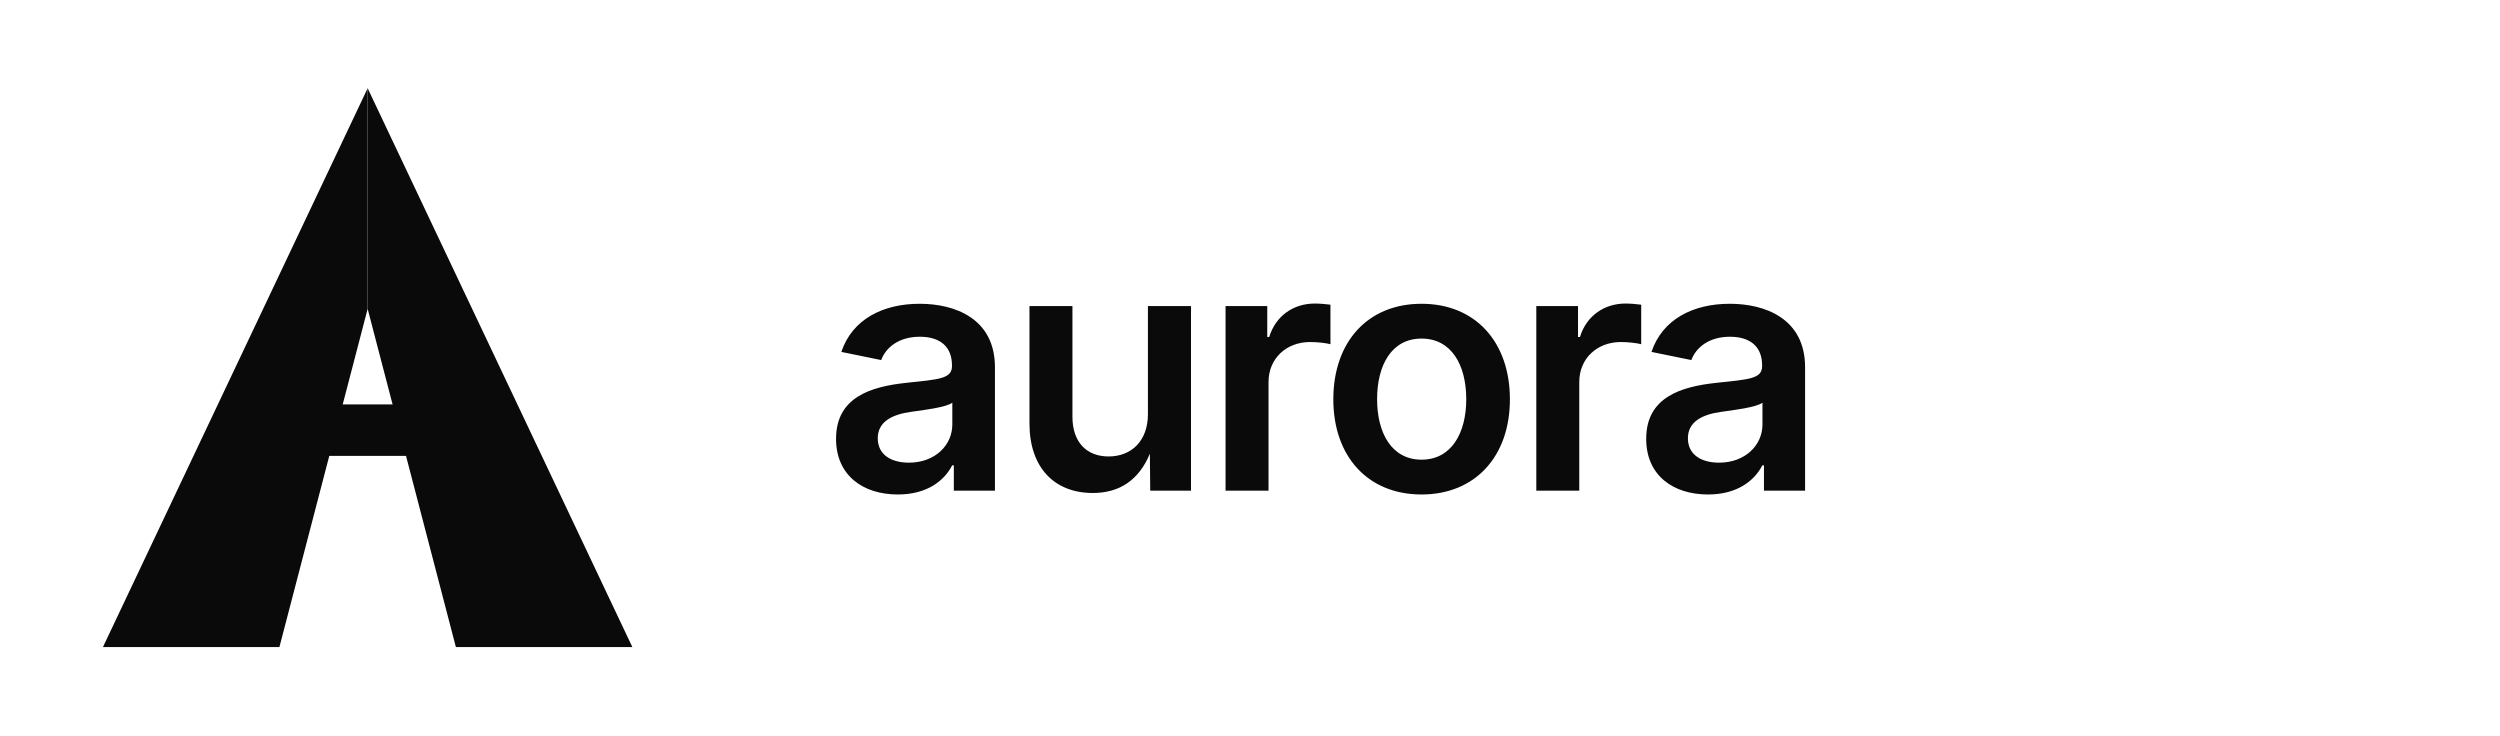
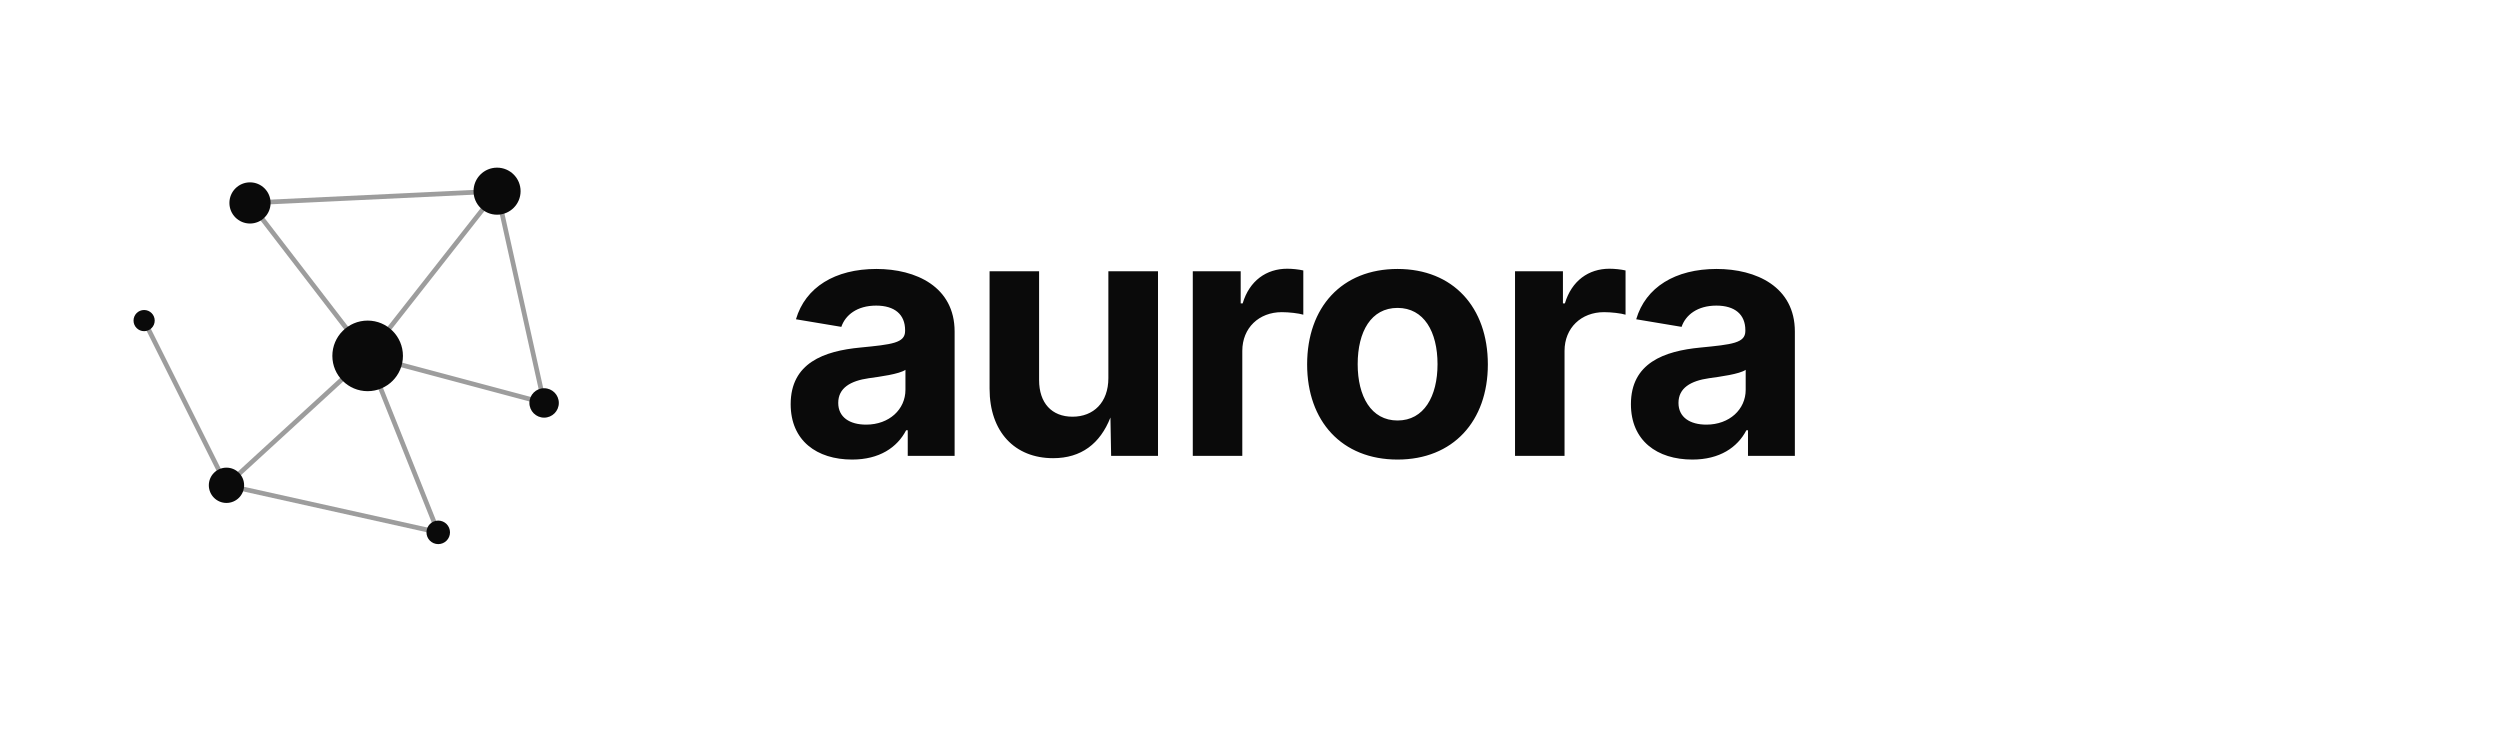
<svg xmlns="http://www.w3.org/2000/svg" viewBox="0 0 340 100" width="340" height="100">
-   <g>
-     <path d="M50,12 L14,88 L38,88 L50,42 Z" fill="#0a0a0a" />
-     <path d="M50,12 L86,88 L62,88 L50,42 Z" fill="#0a0a0a" />
-     <path d="M34,55 L66,55 L66,62 L34,62 Z" fill="#0a0a0a" />
+   <g transform="translate(10, 10) scale(0.8)">
+     <g stroke="#0a0a0a" stroke-width="0.8" stroke-linecap="round" opacity="0.4">
+       <line x1="50" y1="48" x2="30" y2="22" />
+       <line x1="50" y1="48" x2="72" y2="20" />
+       <line x1="50" y1="48" x2="80" y2="56" />
+       <line x1="50" y1="48" x2="26" y2="70" />
+       <line x1="50" y1="48" x2="62" y2="78" />
+       <line x1="30" y1="22" x2="72" y2="20" />
+       <line x1="72" y1="20" x2="80" y2="56" />
+       <line x1="26" y1="70" x2="12" y2="42" />
+       <line x1="26" y1="70" x2="62" y2="78" />
+     </g>
+     <circle cx="30" cy="22" r="3.5" fill="#0a0a0a" />
+     <circle cx="72" cy="20" r="4" fill="#0a0a0a" />
+     <circle cx="80" cy="56" r="2.5" fill="#0a0a0a" />
+     <circle cx="12" cy="42" r="1.8" fill="#0a0a0a" />
+     <circle cx="26" cy="70" r="3" fill="#0a0a0a" />
+     <circle cx="62" cy="78" r="2" fill="#0a0a0a" />
+     <circle cx="50" cy="48" r="6" fill="#0a0a0a" />
  </g>
-   <text x="112" y="50" dominant-baseline="central" font-family="Inter, system-ui, -apple-system, Segoe UI, sans-serif" font-size="46" font-weight="600" letter-spacing="-1.5" fill="#0a0a0a">aurora</text>
+   <text x="106" y="62" font-family="Inter, system-ui, -apple-system, sans-serif" font-size="46" font-weight="700" letter-spacing="-1" fill="#0a0a0a">aurora</text>
</svg>
